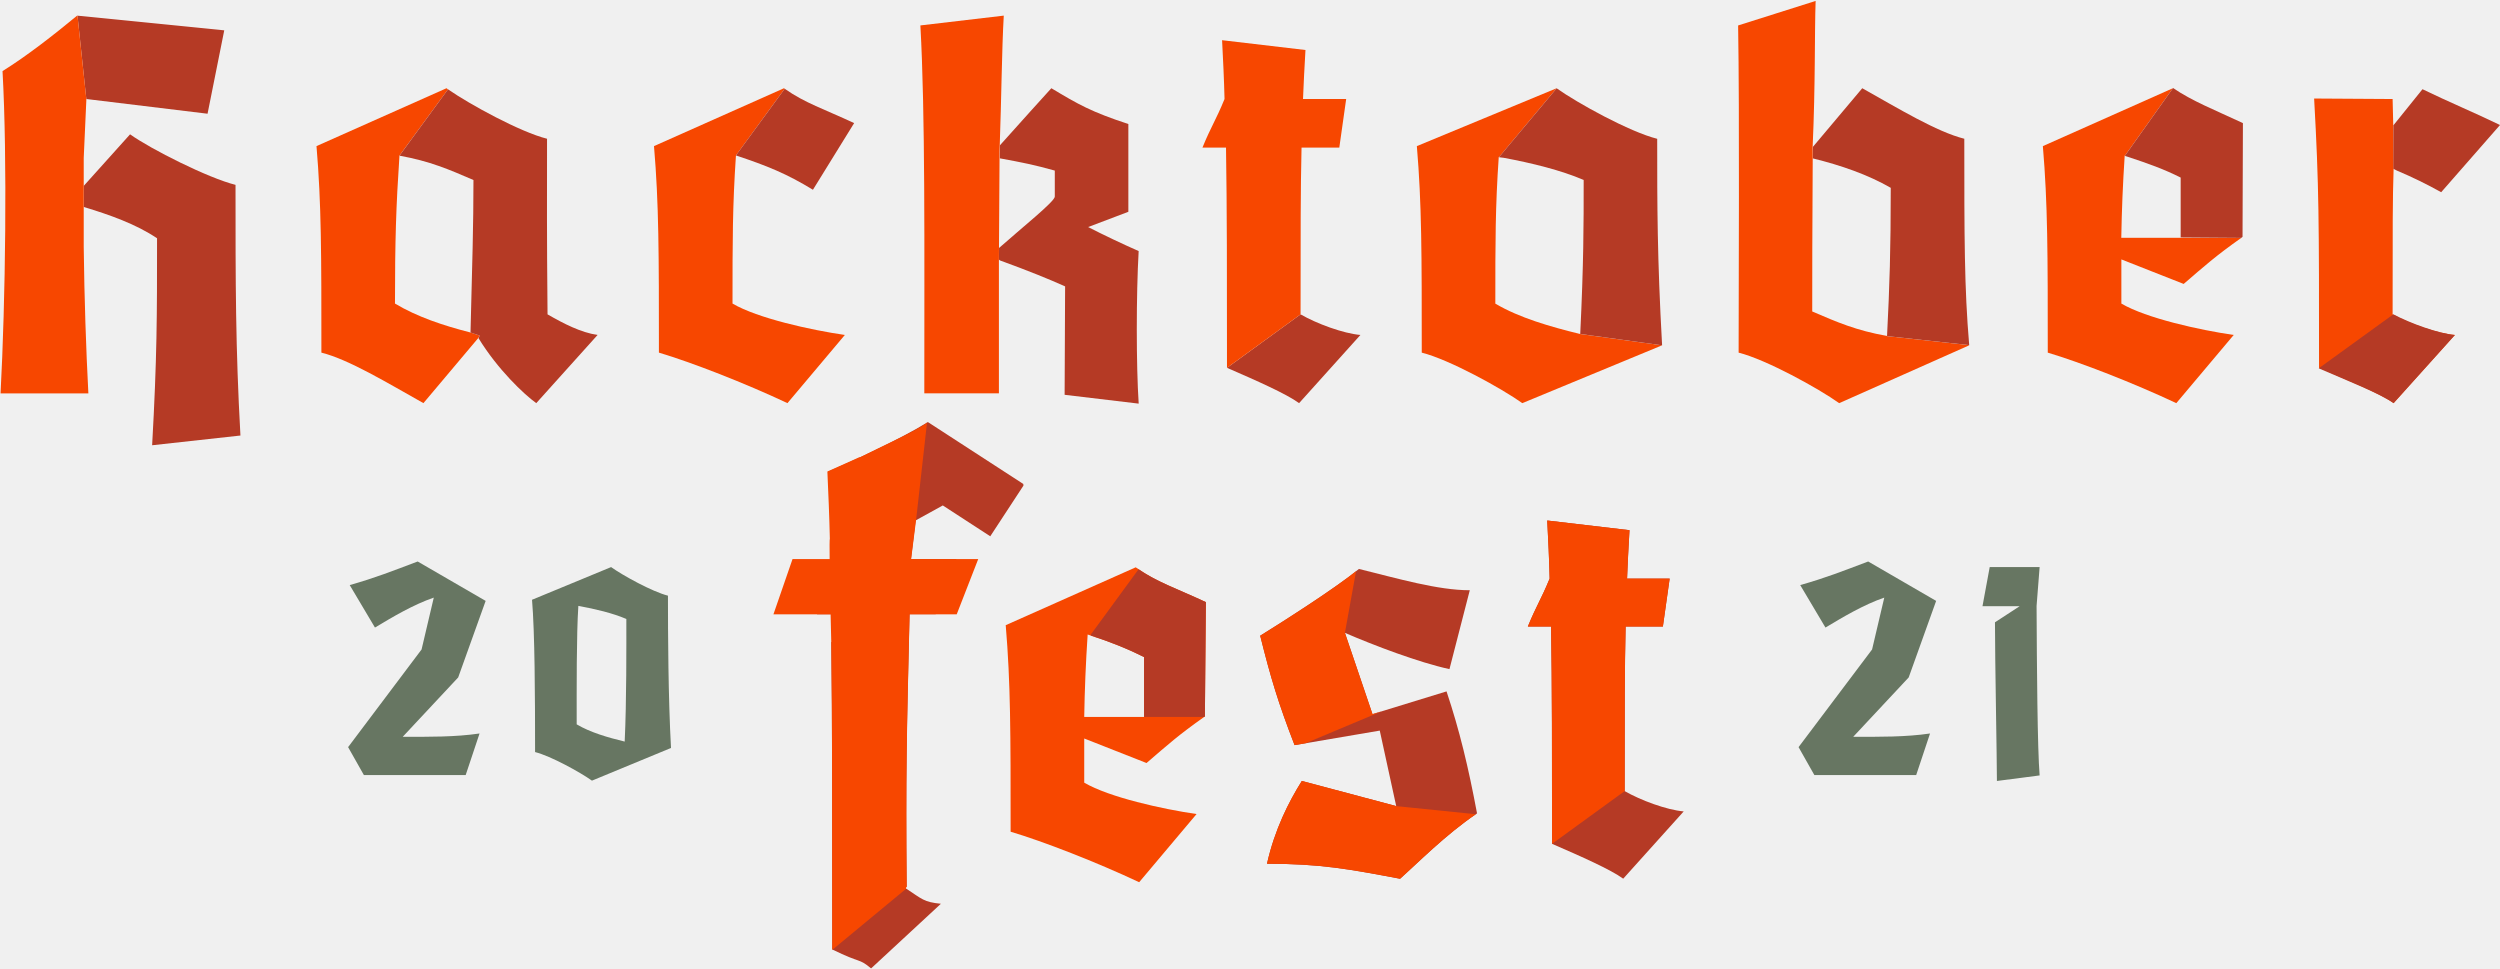
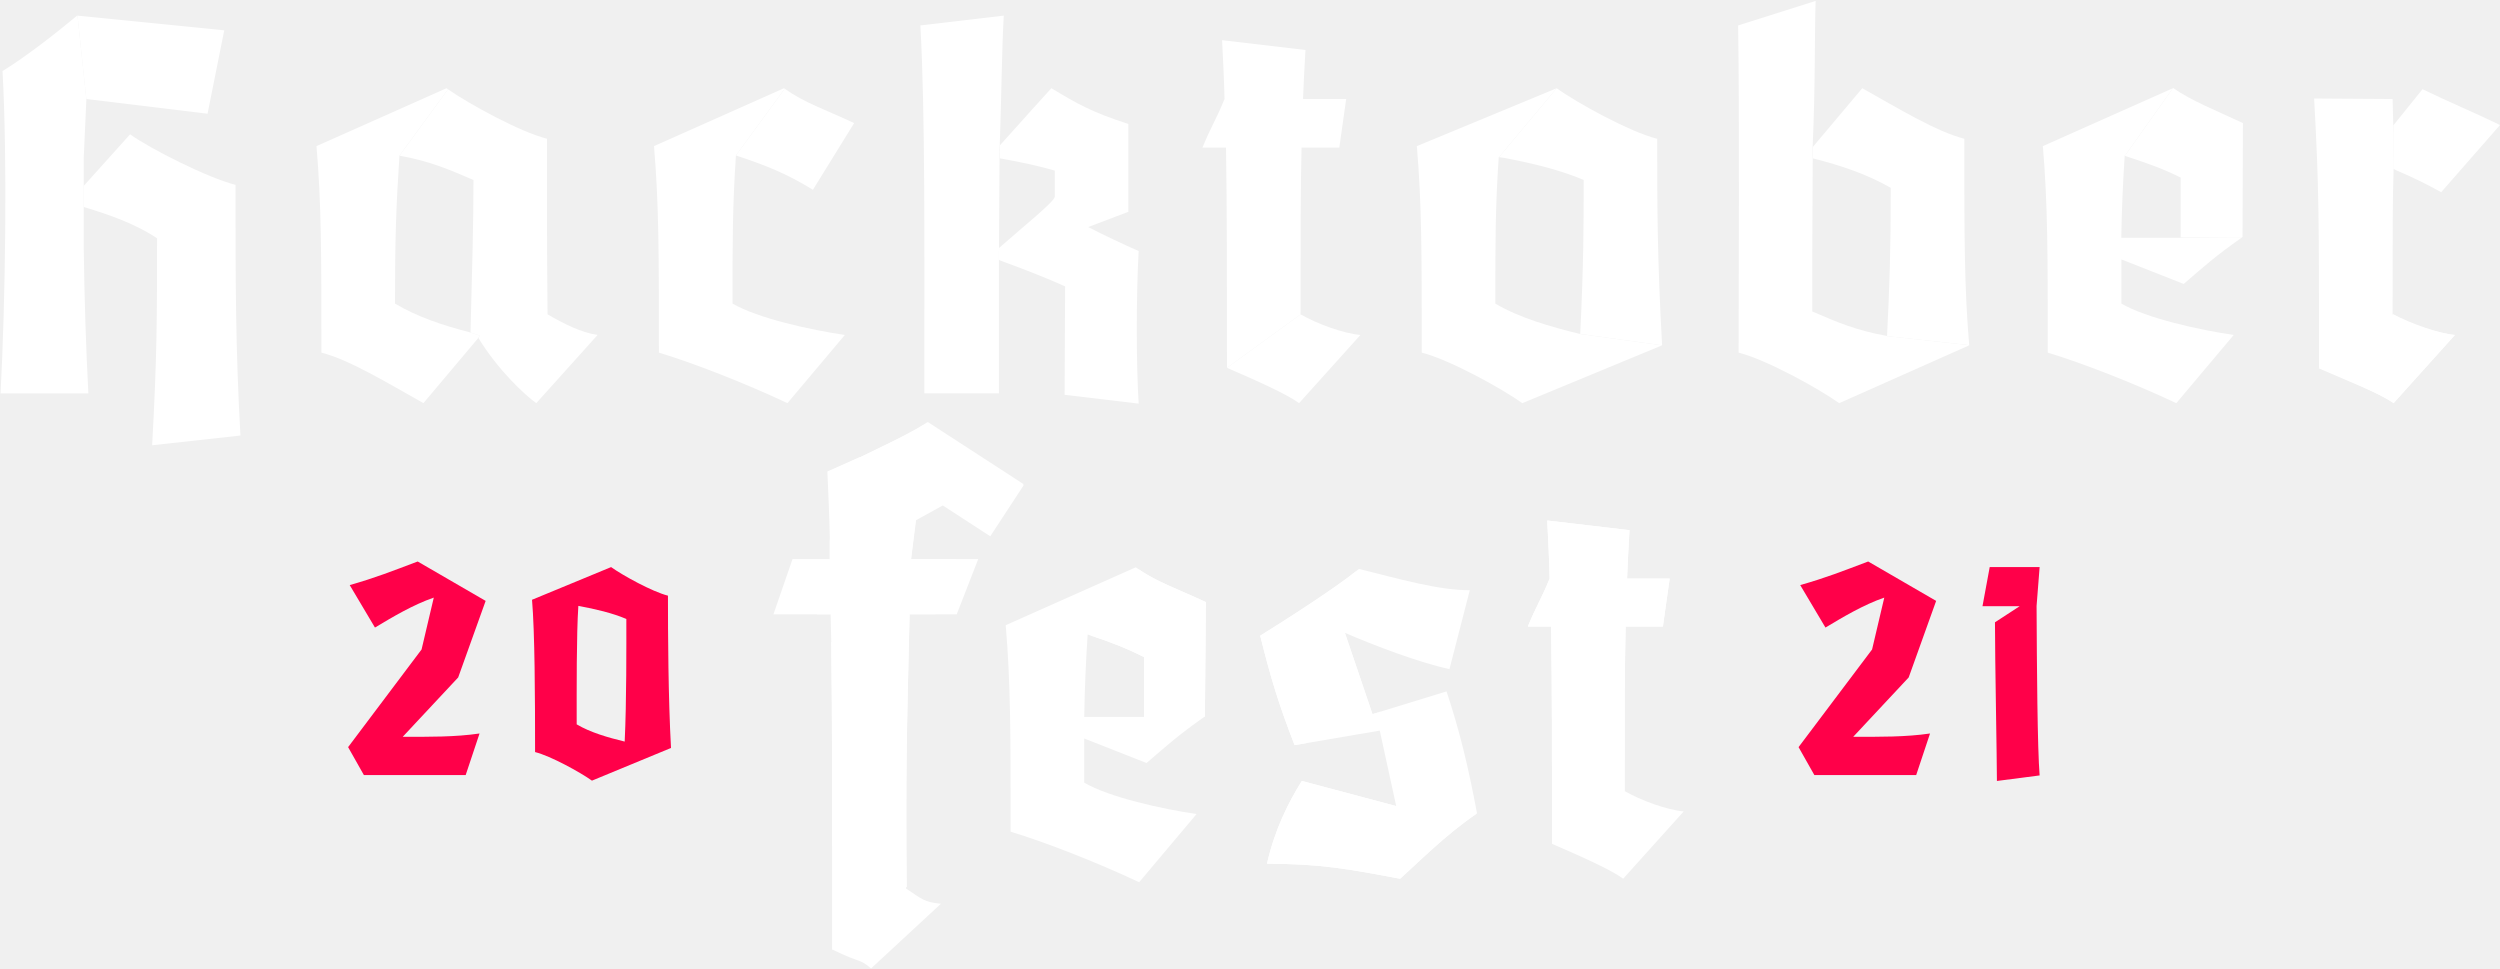
<svg xmlns="http://www.w3.org/2000/svg" width="2295" height="889" viewBox="0 0 2295 889" fill="none">
-   <path d="M2197 114.81L2196.42 90.9L2124.37 90.44C2128.87 171.5 2128.87 200.77 2128.87 337.66C2155.87 349.37 2185.61 361.53 2197.32 370.08L2253.61 307.49C2237.85 306.14 2211.28 297.14 2196.42 288.58C2196.42 207.97 2196.42 182.76 2197.32 155.29L2197 114.81Z" fill="#F74700" />
-   <path d="M1193.92 288.58L1126.37 337.66C1153.37 349.37 1180.87 361.53 1192.57 370.08L1248.86 307.49C1233.1 306.14 1208.78 297.14 1193.92 288.58Z" fill="#B53A25" />
-   <path d="M675.57 142.68L720.36 81.45L719.71 80.99L600.37 134.13C604.88 187.26 604.88 232.74 604.88 323.71C635.05 332.71 683.68 351.62 722.88 370.08L775.57 307.49C744.5 302.99 695.42 292.18 672.45 278.67C672.45 221.03 672.45 189.06 675.6 142.67L675.57 142.68Z" fill="#F74700" />
-   <path d="M440.35 308.08L431.93 305.24C407.16 298.94 382.85 290.83 362.59 278.67C362.59 221.03 363.59 188.95 366.73 142.57H366.9L411.26 82L409.87 81L290.54 134.13C295.04 187.26 295.04 232.74 295.04 323.71C320.26 330.01 355.83 351.62 388.7 370.08C388.7 370.08 429.23 321.9 439.14 310.19L440.35 308.08Z" fill="#F74700" />
-   <path d="M1525.81 317L1450.6 306.64C1423.14 299.89 1394.77 291.78 1372.71 278.72C1372.71 221.53 1372.71 189.56 1375.86 144.08L1376.17 144.13L1429 81L1300.67 134.14C1305.17 187.27 1305.17 232.75 1305.17 323.72C1330.38 330.02 1378.57 356.59 1397.48 370.09L1525.81 317Z" fill="#F74700" />
-   <path d="M2057.51 218.3H2002.27H1947.34C1947.79 192.63 1948.69 170.12 1950.49 142.65L1950.82 142.75L1994.68 81L1875.34 134.14C1879.85 187.27 1879.85 232.75 1879.85 323.72C1910.01 332.72 1958.65 351.63 1997.85 370.09L2050.54 307.5C2019.47 303 1970.39 292.19 1947.42 278.68V238.14L2004.61 260.66C2023.8 244.15 2033.71 235.15 2057.56 218.33" fill="#F74700" />
-   <path d="M79.32 90.9L190.54 104.4L205.86 27.85L71.15 14.38L79.29 91.31L79.32 90.9Z" fill="#B53A25" />
-   <path d="M220.72 399.81C216.21 318.75 216.21 260.66 216.21 169.7C190.99 163.4 138.31 136.83 119.4 123.31C119.4 123.31 93.53 152.09 76.86 170.66V190C100.64 197.18 124.86 205.72 144.17 218.74C144.17 290.79 144.17 327.74 139.66 408.74L220.72 399.81Z" fill="#B53A25" />
-   <path d="M2128.59 338.12C2155.47 349.76 2185.59 361.59 2197.28 370.12L2253.57 307.53C2238.68 306.25 2212.29 296.62 2197.09 288.53L2128.59 338.12Z" fill="#B53A25" />
-   <path d="M1281.72 740L1266.62 670.69L1188.42 684.02C1173.31 644.92 1166.64 622.7 1156.87 583.6C1179.08 569.83 1227.07 539.17 1247.51 522.29C1283.51 531.17 1319.94 541.84 1349.26 541.84L1330.6 614.26C1302.16 608.04 1261.28 592.49 1234.6 580.94L1259.92 655.58L1327.92 634.7C1339.92 670.7 1347.92 704.01 1355.92 746.7C1327.49 765.81 1301.27 792.46 1285.28 806.7C1238.18 797.82 1212.41 792.93 1163.09 792.93C1170.2 761.38 1183.09 736.06 1195.09 716.93L1281.72 740Z" fill="#B53A25" />
-   <path d="M1493.65 531.15H1532.75L1526.53 575.15H1492.32C1491.43 612.48 1491.43 653.79 1491.43 726.22C1506.1 734.66 1530.09 743.55 1545.64 744.88L1490.1 806.64C1478.55 798.2 1451.44 786.2 1424.78 774.64C1424.78 692 1424.78 629.35 1423.9 575.14H1402.57C1410.57 555.59 1414.57 550.7 1422.57 531.14C1422.13 512.93 1421.24 495.14 1420.35 477.82L1495.88 486.71C1495 503.16 1494.1 517.38 1493.65 531.15Z" fill="#B53A25" />
-   <path d="M1424.78 774.64C1424.78 692 1424.78 629.35 1423.9 575.14H1402.57C1410.57 555.59 1414.57 550.7 1422.57 531.14C1422.13 512.93 1421.24 495.14 1420.35 477.82L1495.88 486.71C1495 503.15 1494.11 517.37 1493.66 531.14H1532.76L1526.54 575.14H1492.33C1491.44 612.47 1491.44 653.78 1491.44 726.21" fill="#F74700" />
-   <path d="M1198.52 682.28L1268.36 652.98L1259.95 655.56L1234.63 580.92L1244.85 524.4C1223.19 541.62 1178.19 570.4 1156.85 583.58C1166.62 622.68 1173.29 644.9 1188.4 684L1198.52 682.28Z" fill="#F74700" />
-   <path d="M1281.72 740L1195.08 716.9C1183.08 736.01 1170.2 761.33 1163.08 792.9C1212.4 792.9 1238.17 797.79 1285.27 806.67C1301.05 792.67 1326.79 766.51 1354.79 747.47L1281.72 740Z" fill="#F74700" />
-   <path d="M1107 552.75L1106.09 657.67C1081.78 674.79 1071.87 683.8 1052.51 700.46L995.32 677.94V718.47C1018.32 731.98 1067.32 742.79 1098.44 747.29L1045.75 809.88C1006.58 791.42 957.94 772.51 927.75 763.5C927.75 672.5 927.75 627.05 923.25 573.92L1042.59 520.79C1061.52 534.29 1079.07 539.7 1107 552.75ZM1050.25 658.12V603.19C1034.04 595.09 1019.18 589.19 998.47 582.48C996.67 609.94 995.77 632.48 995.32 658.12H1050.25Z" fill="#F74700" />
-   <path d="M1001.38 582.48L1001.31 583.42C1020.53 589.78 1034.81 595.47 1050.25 603.19V658.12H1105.46L1106.09 657.67L1107 552.75C1080.35 540.3 1063.15 534.75 1045.2 522.58L1001.38 582.48Z" fill="#B53A25" />
-   <path d="M831.645 814.341L832.286 813.965C831.395 710.524 832.286 674.394 834.949 563.855H858.977L878.11 513.139H836.291L841.5 470C868.642 461.384 890.046 447.036 910.5 444C909.619 443.486 855.543 410.699 844 396C832.426 405.632 792.7 418.315 766.009 431.519C767.34 457.379 768.682 484.757 769.573 513.15H769.132L750 563.866H771.355C771.605 572.722 771.846 581.213 772.076 589.441H763.125C764.026 652.14 764.026 776.019 764.026 871.596C791.058 884.96 787.955 879.231 799.668 889L863.743 829.657C847.965 828.105 846.523 825.354 831.645 815.597V814.341Z" fill="#B53A25" />
-   <path d="M841 477.5L865.5 464L909.065 492.312L939.538 445.77C939.523 445.498 939.415 444.501 939.381 444.277L851.773 387.44C826.868 403.099 779.984 424.52 760 433L841 477.5Z" fill="#B53A25" />
-   <path d="M836.406 513.253L841 477L851 388C842.798 394.854 807.289 410.684 789.15 419.96V419.617L759.532 432.857C760.424 452.916 761.336 473.501 761.788 494.542C761.497 494.862 761.487 502.458 761.607 513.208H727.547L710 563.973H762.499C762.82 578.526 763.101 589.572 763.101 589.572C764.004 652.331 764.003 776.33 764.003 872L831.724 815.946V814.701L832.365 814.324C831.473 710.784 832.365 674.618 835.032 563.973H878.257L898 513.253H836.406Z" fill="#F74700" />
-   <path d="M79.29 91.31L71.15 14.38H70.76C50.05 31.5 24.83 51.3 2.32 65.26C6.82 146.32 5.02 276.01 0.51 361.12H81.12C78.98 320.47 77.42 273.62 76.86 226.81V144.93L79.29 91.31Z" fill="#F74700" />
-   <path d="M917.62 138.29C919.44 86.29 919.62 46.76 921.46 14.34L844.91 23.34C849.41 104.34 848.52 224.17 848.52 361.07H917V239.5L917.62 138.29Z" fill="#F74700" />
-   <path d="M1045.29 230.49C1029.99 223.73 1012.87 215.63 998.92 208.43L1035.83 194.43V113.86C1001.62 102.6 989.91 95.86 965.14 80.99C965.14 80.99 933.76 115.57 917.97 133.35L917.86 145.35C939.48 149.35 948.93 151.21 968.3 156.6V180.5C968.3 184.99 937.4 209.63 917.13 227.63L917.04 238.31L918.04 239.1C944.04 248.54 963.84 256.62 977.77 262.91C977.77 285.43 977.32 343.51 977.32 362.43L1045.32 370.53C1043 335.87 1043 270.12 1045.29 230.49Z" fill="#B53A25" />
-   <path d="M675.57 142.68C703.94 152.13 721.96 159.34 746.27 174.2L784.1 113C756.5 100.09 739.03 94.65 720.36 81.48L675.57 142.68Z" fill="#B53A25" />
-   <path d="M502.64 288.58C501.9 208.06 502.18 189.06 502.18 127.37C477.53 121.2 431 95.71 411.27 82L366.85 142.73L366.91 142.95C394.59 147.95 411.99 155.48 434.64 165.25C434.64 206.25 433.53 242.69 431.93 305.25L440.35 308.09L439.29 310.44C456.84 339.15 481.05 362.01 492.29 370.09L548.57 307.5C533.26 305.24 517.49 297.14 502.64 288.58Z" fill="#B53A25" />
-   <path d="M1126.37 337.66C1126.37 253.91 1126.37 190.41 1125.48 135.47H1103.86C1111.96 115.66 1116.02 110.71 1124.12 90.9C1123.67 72.43 1122.77 54.42 1121.87 36.9L1198.42 45.9C1197.53 62.56 1196.62 76.97 1196.17 90.9H1235.79L1229.49 135.47H1194.82C1193.92 173.3 1193.92 215.18 1193.92 288.58L1126.37 337.66Z" fill="#F74700" />
-   <path d="M1376 144.34L1380.41 144.87C1406.46 149.75 1432.95 156.25 1453.81 165.2C1453.81 207.52 1453.81 240.84 1450.65 306.59L1525.81 317C1521.31 235.94 1521.31 189.11 1521.31 127.42C1496.09 121.11 1447.9 94.54 1428.99 81.04L1376 144.34Z" fill="#B53A25" />
-   <path d="M1664 135C1666.62 77.11 1665.7 30.22 1666.75 0.85L1595.6 23.37C1596.95 104.37 1596.05 262.03 1596.05 323.73C1621.27 330.03 1669.46 356.6 1688.37 370.1L1807.73 317V316.86L1732.28 308.57V308.4C1704.05 303.4 1686.53 295.8 1663.63 285.92C1663.63 263.92 1663.63 205.77 1664.08 145.43L1664 135Z" fill="#F74700" />
-   <path d="M1807.72 316.81C1803.23 263.74 1803.23 218.25 1803.23 127.37C1778 121.06 1742.43 99.45 1709.56 80.99C1709.56 80.99 1678.76 117.45 1664.25 134.82V145.42C1689.86 151.72 1714.59 160.26 1735.71 172.42C1735.71 229.53 1734.65 262.56 1732.3 308.54L1807.72 316.81Z" fill="#B53A25" />
-   <path d="M1950.6 143.1L1953.48 144.01C1972.71 150.37 1986.41 155.25 2001.85 163.01V217.95L2057.48 218.37C2057.7 218.21 2058.48 217.58 2058.65 217.43L2059 113C2032.35 100.54 2012.8 93 1994.85 80.79L1950.6 143.1Z" fill="#B53A25" />
-   <path d="M2223.85 81.89L2197.73 114.31L2197.09 115.02V154.93L2200.3 156.58C2214.22 162.445 2227.81 169.078 2241 176.45L2295 114.76C2273.83 104.4 2245.91 92.69 2223.85 81.89Z" fill="#B53A25" />
-   <path d="M319.56 685.86L387 596.22L398.21 548.6C379.11 555.22 360.77 566.17 344.21 576.1L321.04 537.1C344.46 530.48 360.51 524.1 383.43 515.45L445.82 551.62L420.61 621.9L369.68 676.4C393.61 676.4 418.06 676.65 440.22 673.34L427.48 711.54H334.07L319.56 685.86Z" fill="#677662" />
-   <path d="M613.18 546.82C613.18 581.71 613.44 640.82 615.99 686.63L543.41 716.63C532.71 708.99 505.46 693.96 491.2 690.4C491.2 638.95 490.95 580.64 488.4 550.59L560.98 520.59C571.67 528.23 598.92 543.25 613.18 546.82ZM573.46 680.77C575.24 643.59 574.98 592.15 574.98 568.21C562.51 562.86 546.46 559.04 530.93 556.21C529.15 582.69 529.4 632.61 529.4 664.95C541.88 672.37 557.92 677 573.46 680.77V680.77Z" fill="#677662" />
-   <path d="M1651.08 685.86L1718.57 596.22L1729.77 548.6C1710.67 555.22 1692.34 566.17 1675.77 576.1L1652.6 537.1C1676.03 530.48 1692.07 524.1 1714.99 515.45L1777.38 551.62L1752.17 621.9L1701.24 676.4C1725.18 676.4 1749.63 676.65 1771.78 673.34L1759.05 711.54H1665.6L1651.08 685.86Z" fill="#677662" />
-   <path d="M1833.17 716.93C1833.17 697.07 1831.38 605.64 1831.38 571.27L1854.05 556.49H1819.92L1826.55 520.59H1872.38L1869.58 556.24C1869.84 612.01 1870.35 687.39 1872.38 711.84L1833.17 716.93Z" fill="#677662" />
+   <path d="M2197 114.81L2196.42 90.9L2124.37 90.44C2128.87 171.5 2128.87 200.77 2128.87 337.66C2155.87 349.37 2185.61 361.53 2197.32 370.08L2253.61 307.49C2237.85 306.14 2211.28 297.14 2196.42 288.58C2196.42 207.97 2196.42 182.76 2197.32 155.29L2197 114.81Z" fill="#Fff" />
+   <path d="M1193.92 288.58L1126.37 337.66C1153.37 349.37 1180.87 361.53 1192.57 370.08L1248.86 307.49C1233.1 306.14 1208.78 297.14 1193.92 288.58Z" fill="#fff" />
+   <path d="M675.57 142.68L720.36 81.45L719.71 80.99L600.37 134.13C604.88 187.26 604.88 232.74 604.88 323.71C635.05 332.71 683.68 351.62 722.88 370.08L775.57 307.49C744.5 302.99 695.42 292.18 672.45 278.67C672.45 221.03 672.45 189.06 675.6 142.67L675.57 142.68Z" fill="#fff" />
+   <path d="M440.35 308.08L431.93 305.24C407.16 298.94 382.85 290.83 362.59 278.67C362.59 221.03 363.59 188.95 366.73 142.57H366.9L411.26 82L409.87 81L290.54 134.13C295.04 187.26 295.04 232.74 295.04 323.71C320.26 330.01 355.83 351.62 388.7 370.08C388.7 370.08 429.23 321.9 439.14 310.19L440.35 308.08Z" fill="#fff" />
+   <path d="M1525.81 317L1450.6 306.64C1423.14 299.89 1394.77 291.78 1372.71 278.72C1372.71 221.53 1372.71 189.56 1375.86 144.08L1376.17 144.13L1429 81L1300.67 134.14C1305.17 187.27 1305.17 232.75 1305.17 323.72C1330.38 330.02 1378.57 356.59 1397.48 370.09L1525.81 317Z" fill="#Fff" />
+   <path d="M2057.51 218.3H2002.27H1947.34C1947.79 192.63 1948.69 170.12 1950.49 142.65L1950.82 142.75L1994.68 81L1875.34 134.14C1879.85 187.27 1879.85 232.75 1879.85 323.72C1910.01 332.72 1958.65 351.63 1997.85 370.09L2050.54 307.5C2019.47 303 1970.39 292.19 1947.42 278.68V238.14L2004.61 260.66C2023.8 244.15 2033.71 235.15 2057.56 218.33" fill="#fff" />
+   <path d="M79.32 90.9L190.54 104.4L205.86 27.85L71.15 14.38L79.29 91.31L79.32 90.9Z" fill="#fff" />
+   <path d="M220.72 399.81C216.21 318.75 216.21 260.66 216.21 169.7C190.99 163.4 138.31 136.83 119.4 123.31C119.4 123.31 93.53 152.09 76.86 170.66V190C100.64 197.18 124.86 205.72 144.17 218.74C144.17 290.79 144.17 327.74 139.66 408.74L220.72 399.81Z" fill="#fff" />
+   <path d="M2128.59 338.12C2155.47 349.76 2185.59 361.59 2197.28 370.12L2253.57 307.53C2238.68 306.25 2212.29 296.62 2197.09 288.53L2128.59 338.12Z" fill="#fff" />
+   <path d="M1281.72 740L1266.62 670.69L1188.42 684.02C1173.31 644.92 1166.64 622.7 1156.87 583.6C1179.08 569.83 1227.07 539.17 1247.51 522.29C1283.51 531.17 1319.94 541.84 1349.26 541.84L1330.6 614.26C1302.16 608.04 1261.28 592.49 1234.6 580.94L1259.92 655.58L1327.92 634.7C1339.92 670.7 1347.92 704.01 1355.92 746.7C1327.49 765.81 1301.27 792.46 1285.28 806.7C1238.18 797.82 1212.41 792.93 1163.09 792.93C1170.2 761.38 1183.09 736.06 1195.09 716.93L1281.72 740Z" fill="#fff" />
+   <path d="M1493.65 531.15H1532.75L1526.53 575.15H1492.32C1491.43 612.48 1491.43 653.79 1491.43 726.22C1506.1 734.66 1530.09 743.55 1545.64 744.88L1490.1 806.64C1478.55 798.2 1451.44 786.2 1424.78 774.64C1424.78 692 1424.78 629.35 1423.9 575.14H1402.57C1410.57 555.59 1414.57 550.7 1422.57 531.14C1422.13 512.93 1421.24 495.14 1420.35 477.82L1495.88 486.71C1495 503.16 1494.1 517.38 1493.65 531.15Z" fill="#fff" />
+   <path d="M1424.78 774.64C1424.78 692 1424.78 629.35 1423.9 575.14H1402.57C1410.57 555.59 1414.57 550.7 1422.57 531.14C1422.13 512.93 1421.24 495.14 1420.35 477.82L1495.88 486.71C1495 503.15 1494.11 517.37 1493.66 531.14H1532.76L1526.54 575.14H1492.33C1491.44 612.47 1491.44 653.78 1491.44 726.21" fill="#fff" />
+   <path d="M1198.52 682.28L1268.36 652.98L1259.95 655.56L1234.63 580.92L1244.85 524.4C1223.19 541.62 1178.19 570.4 1156.85 583.58C1166.62 622.68 1173.29 644.9 1188.4 684L1198.52 682.28Z" fill="#fff" />
+   <path d="M1281.72 740L1195.08 716.9C1183.08 736.01 1170.2 761.33 1163.08 792.9C1212.4 792.9 1238.17 797.79 1285.27 806.67C1301.05 792.67 1326.79 766.51 1354.79 747.47L1281.72 740Z" fill="#fff" />
+   <path d="M1107 552.75L1106.09 657.67C1081.78 674.79 1071.87 683.8 1052.51 700.46L995.32 677.94V718.47C1018.32 731.98 1067.32 742.79 1098.44 747.29L1045.75 809.88C1006.58 791.42 957.94 772.51 927.75 763.5C927.75 672.5 927.75 627.05 923.25 573.92L1042.59 520.79C1061.52 534.29 1079.07 539.7 1107 552.75ZM1050.25 658.12V603.19C1034.04 595.09 1019.18 589.19 998.47 582.48C996.67 609.94 995.77 632.48 995.32 658.12H1050.25Z" fill="#fff" />
+   <path d="M1001.38 582.48L1001.31 583.42C1020.53 589.78 1034.81 595.47 1050.25 603.19V658.12H1105.46L1106.09 657.67L1107 552.75C1080.35 540.3 1063.15 534.75 1045.2 522.58L1001.38 582.48Z" fill="#fff" />
+   <path d="M831.645 814.341L832.286 813.965C831.395 710.524 832.286 674.394 834.949 563.855H858.977L878.11 513.139H836.291L841.5 470C868.642 461.384 890.046 447.036 910.5 444C909.619 443.486 855.543 410.699 844 396C832.426 405.632 792.7 418.315 766.009 431.519C767.34 457.379 768.682 484.757 769.573 513.15H769.132L750 563.866H771.355C771.605 572.722 771.846 581.213 772.076 589.441H763.125C764.026 652.14 764.026 776.019 764.026 871.596C791.058 884.96 787.955 879.231 799.668 889L863.743 829.657C847.965 828.105 846.523 825.354 831.645 815.597V814.341Z" fill="#fff" />
+   <path d="M841 477.5L865.5 464L909.065 492.312L939.538 445.77C939.523 445.498 939.415 444.501 939.381 444.277L851.773 387.44C826.868 403.099 779.984 424.52 760 433L841 477.5Z" fill="#fff" />
+   <path d="M836.406 513.253L841 477L851 388C842.798 394.854 807.289 410.684 789.15 419.96V419.617L759.532 432.857C760.424 452.916 761.336 473.501 761.788 494.542C761.497 494.862 761.487 502.458 761.607 513.208H727.547L710 563.973H762.499C762.82 578.526 763.101 589.572 763.101 589.572C764.004 652.331 764.003 776.33 764.003 872L831.724 815.946V814.701L832.365 814.324C831.473 710.784 832.365 674.618 835.032 563.973H878.257L898 513.253H836.406Z" fill="#fff" />
+   <path d="M79.29 91.31L71.15 14.38H70.76C50.05 31.5 24.83 51.3 2.32 65.26C6.82 146.32 5.02 276.01 0.51 361.12H81.12C78.98 320.47 77.42 273.62 76.86 226.81V144.93L79.29 91.31Z" fill="#fff" />
+   <path d="M917.62 138.29C919.44 86.29 919.62 46.76 921.46 14.34L844.91 23.34C849.41 104.34 848.52 224.17 848.52 361.07H917V239.5L917.62 138.29Z" fill="#fff" />
+   <path d="M1045.29 230.49C1029.99 223.73 1012.87 215.63 998.92 208.43L1035.83 194.43V113.86C1001.62 102.6 989.91 95.86 965.14 80.99C965.14 80.99 933.76 115.57 917.97 133.35L917.86 145.35C939.48 149.35 948.93 151.21 968.3 156.6V180.5C968.3 184.99 937.4 209.63 917.13 227.63L917.04 238.31L918.04 239.1C944.04 248.54 963.84 256.62 977.77 262.91C977.77 285.43 977.32 343.51 977.32 362.43L1045.32 370.53C1043 335.87 1043 270.12 1045.29 230.49Z" fill="#fff" />
+   <path d="M675.57 142.68C703.94 152.13 721.96 159.34 746.27 174.2L784.1 113C756.5 100.09 739.03 94.65 720.36 81.48L675.57 142.68Z" fill="#fff" />
+   <path d="M502.64 288.58C501.9 208.06 502.18 189.06 502.18 127.37C477.53 121.2 431 95.71 411.27 82L366.85 142.73L366.91 142.95C394.59 147.95 411.99 155.48 434.64 165.25C434.64 206.25 433.53 242.69 431.93 305.25L440.35 308.09L439.29 310.44C456.84 339.15 481.05 362.01 492.29 370.09L548.57 307.5C533.26 305.24 517.49 297.14 502.64 288.58Z" fill="#fff" />
+   <path d="M1126.37 337.66C1126.37 253.91 1126.37 190.41 1125.48 135.47H1103.86C1111.96 115.66 1116.02 110.71 1124.12 90.9C1123.67 72.43 1122.77 54.42 1121.87 36.9L1198.42 45.9C1197.53 62.56 1196.62 76.97 1196.17 90.9H1235.79L1229.49 135.47H1194.82C1193.92 173.3 1193.92 215.18 1193.92 288.58L1126.37 337.66Z" fill="#fff" />
+   <path d="M1376 144.34L1380.41 144.87C1406.46 149.75 1432.95 156.25 1453.81 165.2C1453.81 207.52 1453.81 240.84 1450.65 306.59L1525.81 317C1521.31 235.94 1521.31 189.11 1521.31 127.42C1496.09 121.11 1447.9 94.54 1428.99 81.04L1376 144.34Z" fill="#fff" />
+   <path d="M1664 135C1666.62 77.11 1665.7 30.22 1666.75 0.85L1595.6 23.37C1596.95 104.37 1596.05 262.03 1596.05 323.73C1621.27 330.03 1669.46 356.6 1688.37 370.1L1807.73 317V316.86L1732.28 308.57V308.4C1704.05 303.4 1686.53 295.8 1663.63 285.92C1663.63 263.92 1663.63 205.77 1664.08 145.43L1664 135Z" fill="#fff" />
+   <path d="M1807.72 316.81C1803.23 263.74 1803.23 218.25 1803.23 127.37C1778 121.06 1742.43 99.45 1709.56 80.99C1709.56 80.99 1678.76 117.45 1664.25 134.82V145.42C1689.86 151.72 1714.59 160.26 1735.71 172.42C1735.71 229.53 1734.65 262.56 1732.3 308.54L1807.72 316.81Z" fill="#fff" />
+   <path d="M1950.6 143.1L1953.48 144.01C1972.71 150.37 1986.41 155.25 2001.85 163.01V217.95L2057.48 218.37C2057.7 218.21 2058.48 217.58 2058.65 217.43L2059 113C2032.35 100.54 2012.8 93 1994.85 80.79L1950.6 143.1Z" fill="#fff" />
+   <path d="M2223.85 81.89L2197.73 114.31L2197.09 115.02V154.93L2200.3 156.58C2214.22 162.445 2227.81 169.078 2241 176.45L2295 114.76C2273.83 104.4 2245.91 92.69 2223.85 81.89Z" fill="#fff" />
+   <path d="M319.56 685.86L387 596.22L398.21 548.6C379.11 555.22 360.77 566.17 344.21 576.1L321.04 537.1C344.46 530.48 360.51 524.1 383.43 515.45L445.82 551.62L420.61 621.9L369.68 676.4C393.61 676.4 418.06 676.65 440.22 673.34L427.48 711.54H334.07L319.56 685.86Z" fill="#ff0049" />
+   <path d="M613.18 546.82C613.18 581.71 613.44 640.82 615.99 686.63L543.41 716.63C532.71 708.99 505.46 693.96 491.2 690.4C491.2 638.95 490.95 580.64 488.4 550.59L560.98 520.59C571.67 528.23 598.92 543.25 613.18 546.82ZM573.46 680.77C575.24 643.59 574.98 592.15 574.98 568.21C562.51 562.86 546.46 559.04 530.93 556.21C529.15 582.69 529.4 632.61 529.4 664.95C541.88 672.37 557.92 677 573.46 680.77V680.77Z" fill="#ff0049" />
+   <path d="M1651.08 685.86L1718.57 596.22L1729.77 548.6C1710.67 555.22 1692.34 566.17 1675.77 576.1L1652.6 537.1C1676.03 530.48 1692.07 524.1 1714.99 515.45L1777.38 551.62L1752.17 621.9L1701.24 676.4C1725.18 676.4 1749.63 676.65 1771.78 673.34L1759.05 711.54H1665.6L1651.08 685.86Z" fill="#ff0049" />
+   <path d="M1833.17 716.93C1833.17 697.07 1831.38 605.64 1831.38 571.27L1854.05 556.49H1819.92L1826.55 520.59H1872.38L1869.58 556.24C1869.84 612.01 1870.35 687.39 1872.38 711.84L1833.17 716.93Z" fill="#ff0049" />
</svg>
